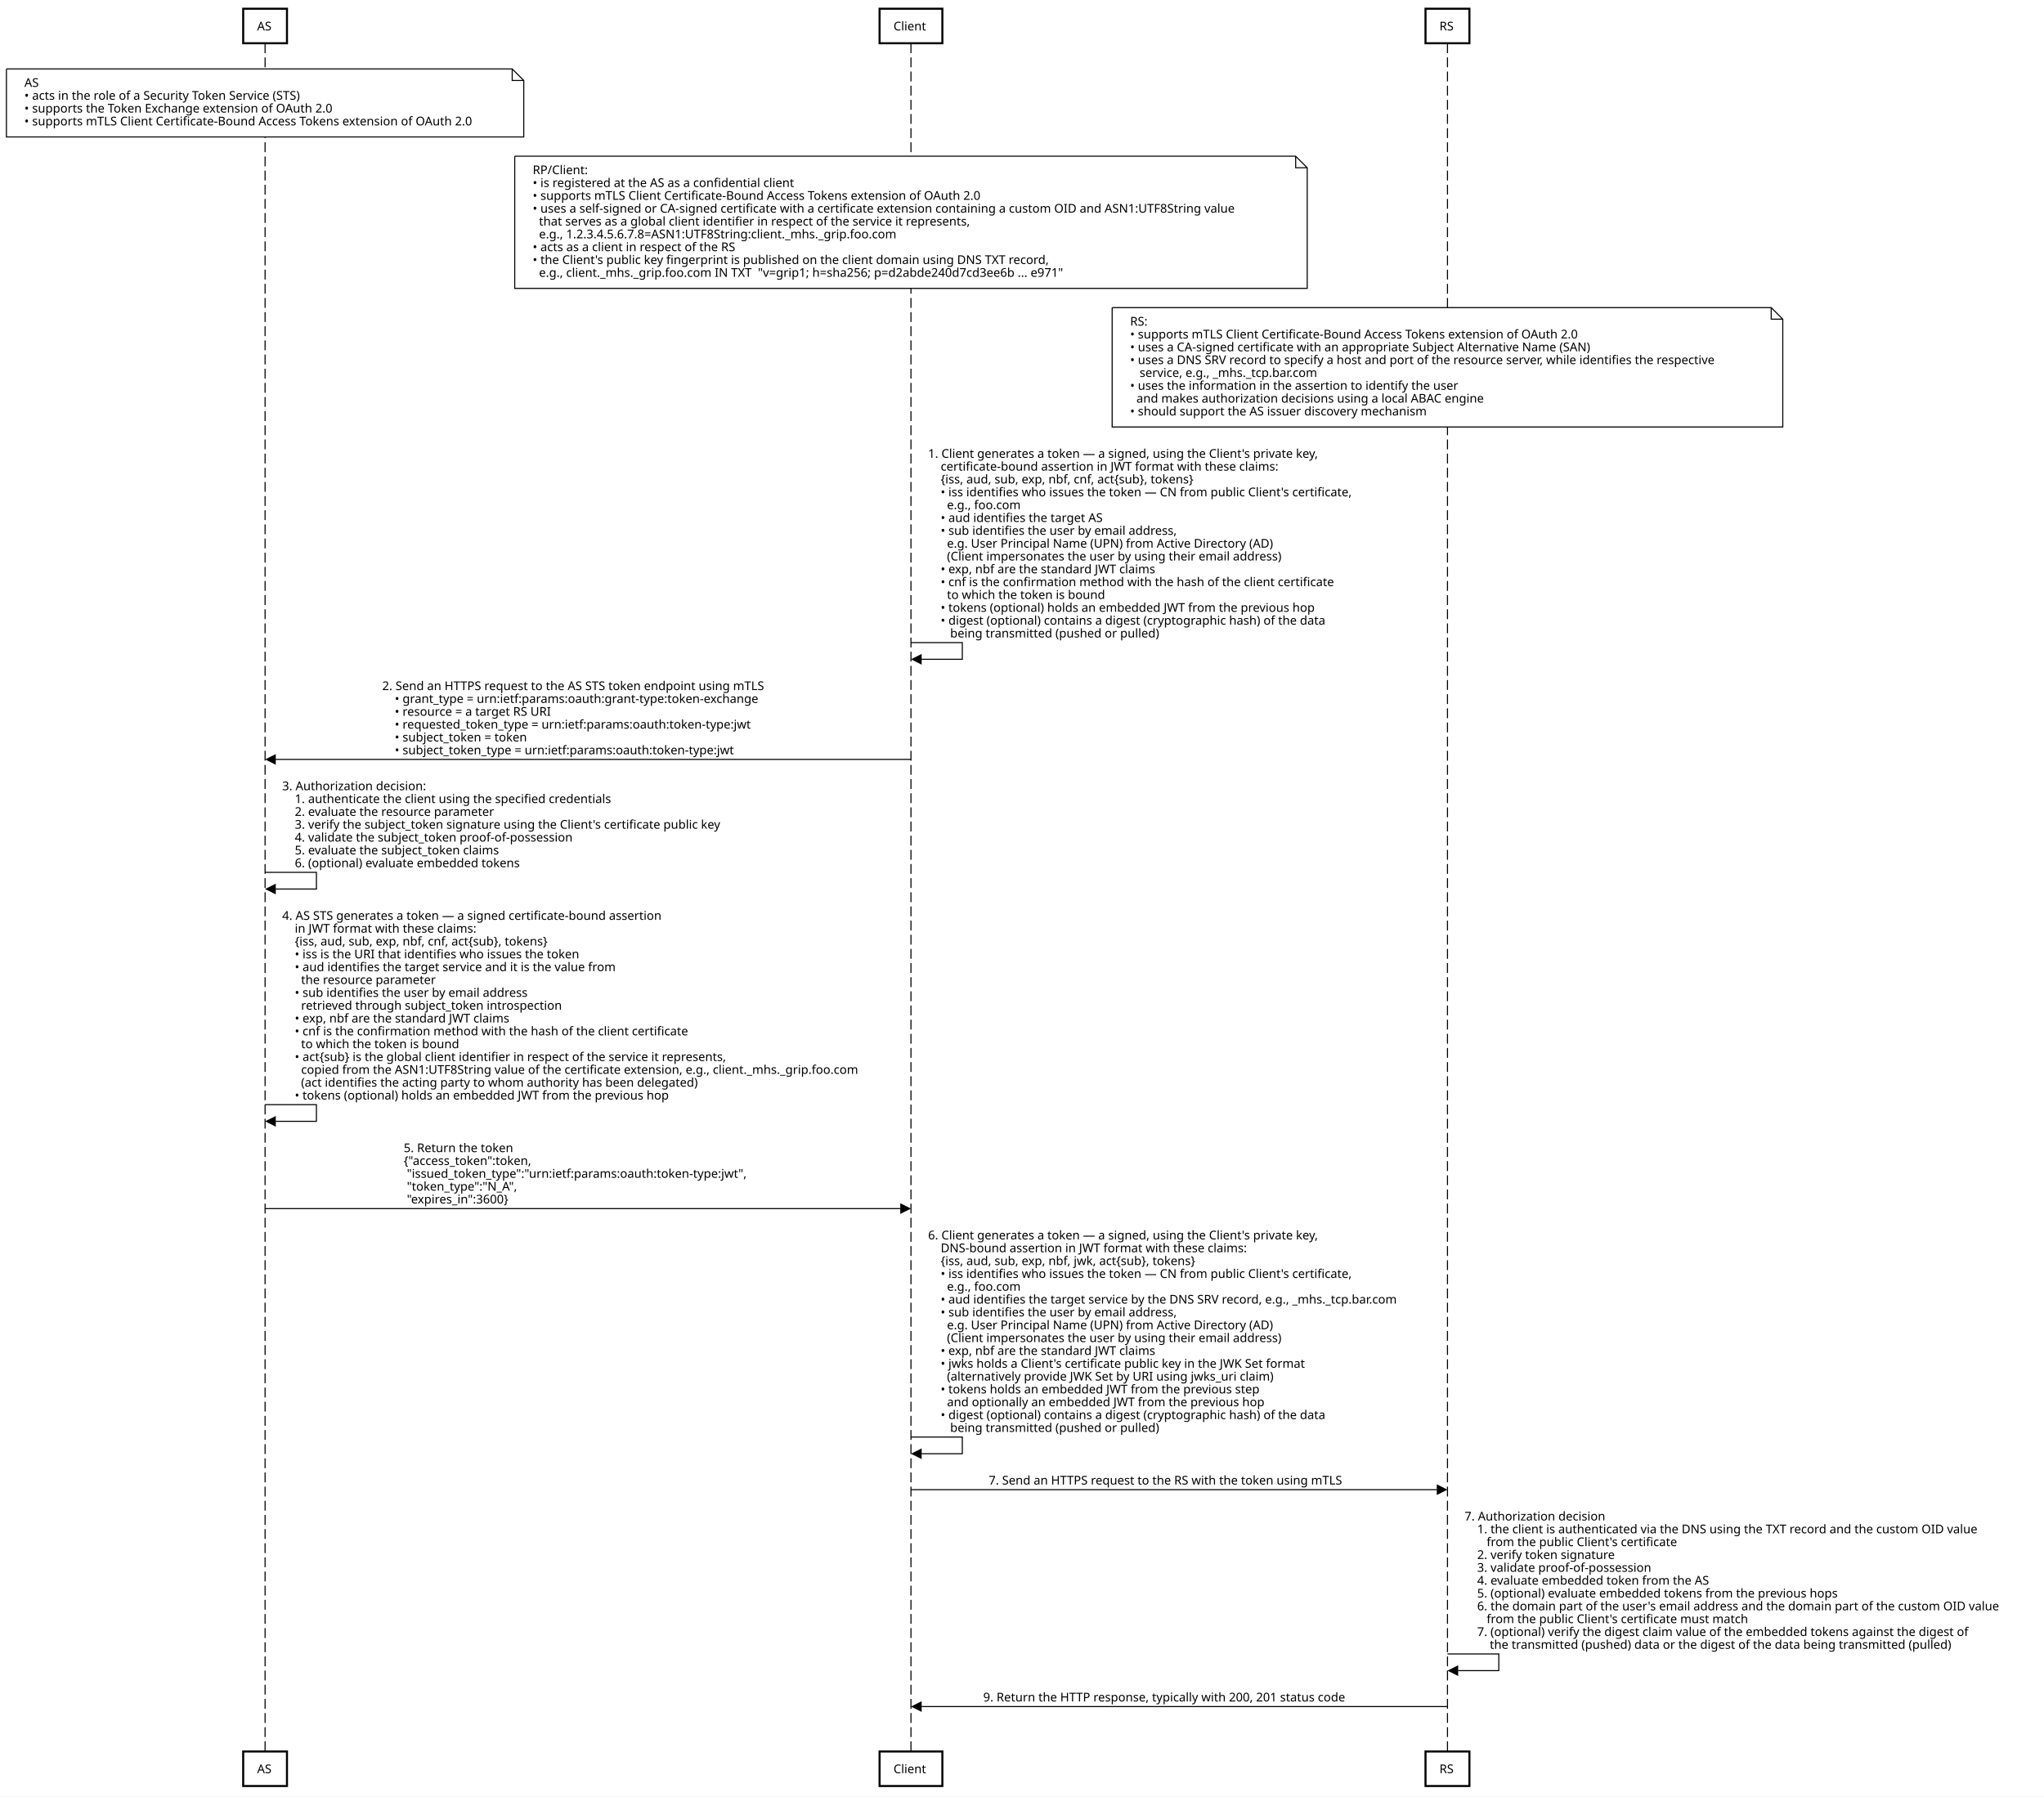
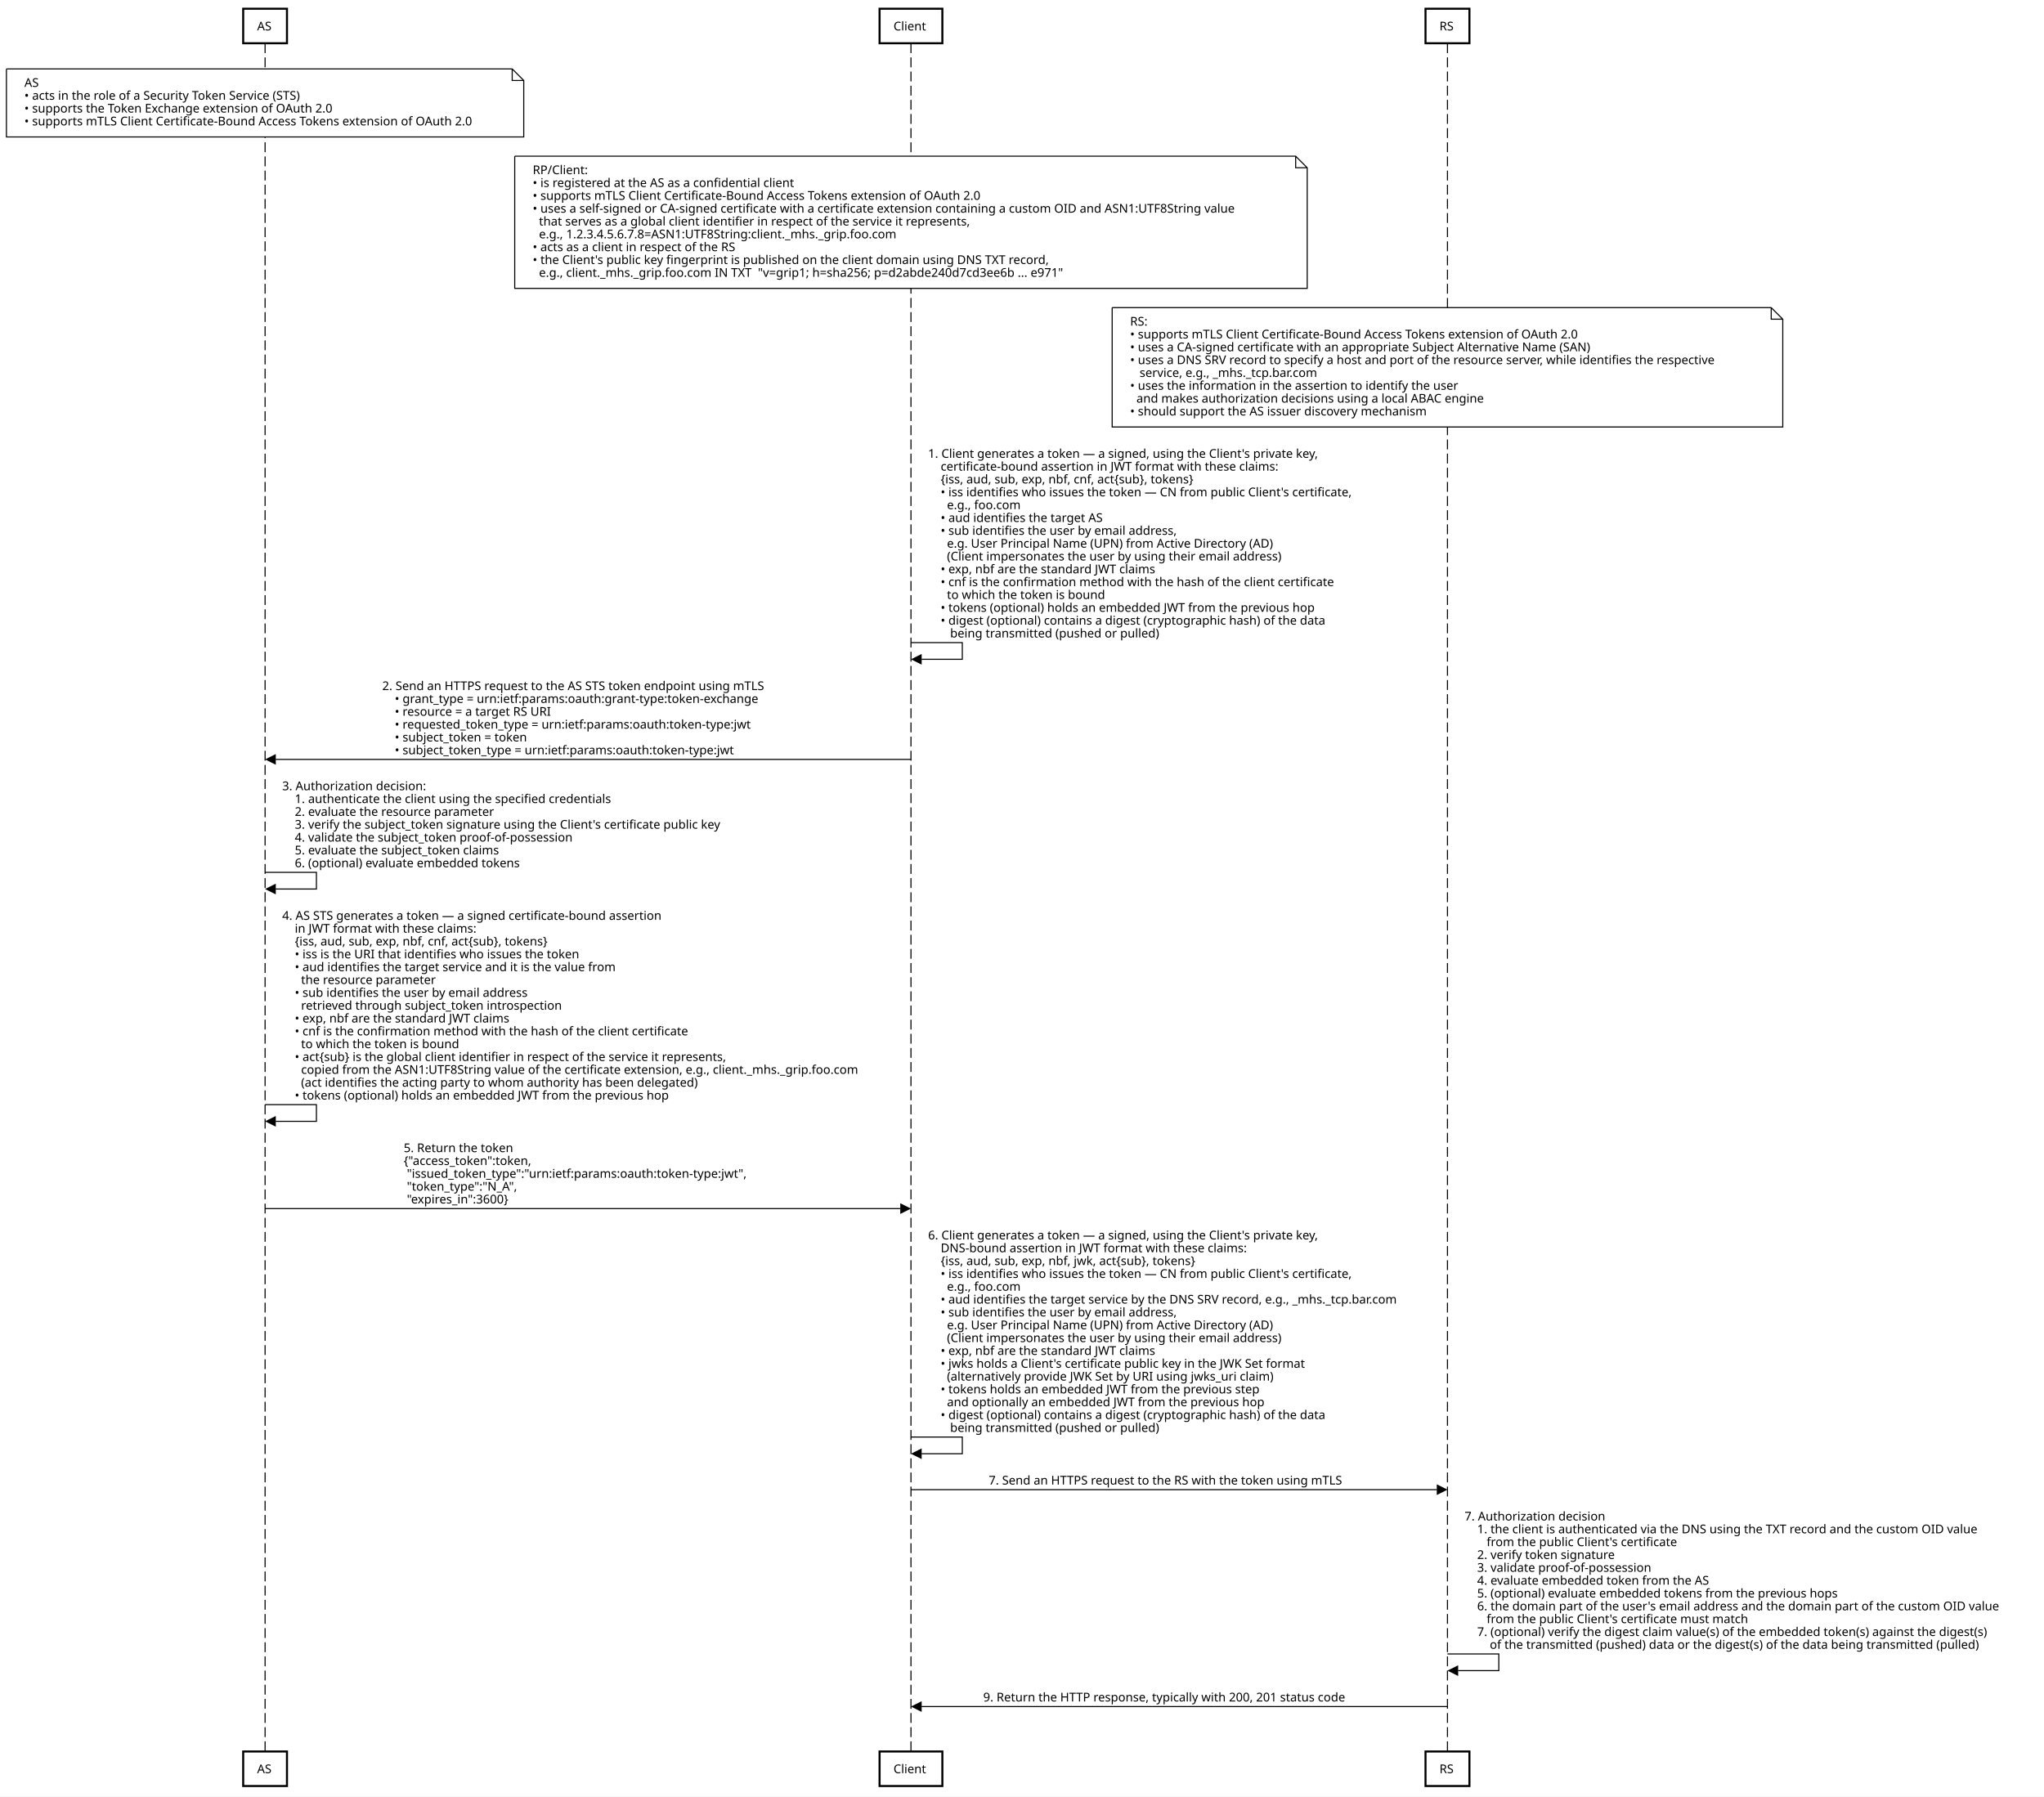
<svg xmlns="http://www.w3.org/2000/svg" version="1.1" width="1801" height="1583">
  <defs />
  <g>
    <g />
    <g />
    <g />
    <g />
    <g />
    <g />
    <g />
    <g />
    <g />
    <g />
    <g />
    <g />
    <g />
    <g />
    <g />
    <g />
    <g />
    <g />
    <g />
    <g />
    <g />
    <g />
    <g />
    <g />
    <g />
    <g />
    <g />
    <g />
    <g />
    <g />
    <g />
    <g />
    <g />
    <g />
    <g />
    <g />
    <g />
    <g />
    <g />
    <g />
    <g />
    <g />
    <g />
    <g />
    <g />
    <g />
    <g />
    <g />
    <g />
    <g />
    <g />
    <g />
    <g />
    <g />
    <g />
    <g />
    <g />
    <g />
    <g />
    <g />
    <g />
    <g />
    <g />
    <g />
    <g />
    <g />
    <g />
    <g />
    <g />
    <g />
    <g />
    <g />
    <g />
    <g />
    <g />
    <g />
    <g />
    <g />
    <g />
    <g />
    <g />
    <g />
    <g />
    <g />
    <g />
    <g />
    <g />
    <g />
    <g />
    <g />
    <g />
    <g />
    <g />
    <g />
    <g />
    <g />
    <g />
    <g />
    <g />
    <g />
    <g />
    <g>
      <rect fill="white" stroke="none" x="0" y="0" width="1801" height="1583" />
    </g>
    <g />
    <g>
      <path fill="none" stroke="black" paint-order="fill stroke markers" d=" M 233.57 38.111 L 233.57 1543.337" stroke-miterlimit="10" stroke-width="0.942" stroke-dasharray="8.699,3.77" />
      <path fill="none" stroke="black" paint-order="fill stroke markers" d=" M 802.67 38.111 L 802.67 1543.337" stroke-miterlimit="10" stroke-width="0.942" stroke-dasharray="8.699,3.77" />
      <path fill="none" stroke="black" paint-order="fill stroke markers" d=" M 1275.387 38.111 L 1275.387 1543.337" stroke-miterlimit="10" stroke-width="0.942" stroke-dasharray="8.699,3.77" />
    </g>
    <g>
      <path fill="none" stroke="none" />
      <g>
        <path fill="white" stroke="black" paint-order="fill stroke markers" d=" M 214.283 7.69 L 252.857 7.69 L 252.857 38.111 L 214.283 38.111 L 214.283 7.69 Z" stroke-miterlimit="10" stroke-width="1.809" stroke-dasharray="" />
      </g>
      <g>
        <text fill="black" stroke="none" font-family="sans-serif" font-size="8pt" font-style="normal" font-weight="normal" text-decoration="normal" x="226.554" y="26.802" text-anchor="start" dominant-baseline="alphabetic" xml:space="preserve">AS</text>
      </g>
      <path fill="none" stroke="none" />
      <g>
        <path fill="white" stroke="black" paint-order="fill stroke markers" d=" M 775 7.69 L 830.34 7.69 L 830.34 38.111 L 775 38.111 L 775 7.69 Z" stroke-miterlimit="10" stroke-width="1.809" stroke-dasharray="" />
      </g>
      <g>
        <text fill="black" stroke="none" font-family="sans-serif" font-size="8pt" font-style="normal" font-weight="normal" text-decoration="normal" x="787.27" y="26.802" text-anchor="start" dominant-baseline="alphabetic" xml:space="preserve">Client</text>
      </g>
      <path fill="none" stroke="none" />
      <g>
        <path fill="white" stroke="black" paint-order="fill stroke markers" d=" M 1256.041 7.69 L 1294.732 7.69 L 1294.732 38.111 L 1256.041 38.111 L 1256.041 7.69 Z" stroke-miterlimit="10" stroke-width="1.809" stroke-dasharray="" />
      </g>
      <g>
        <text fill="black" stroke="none" font-family="sans-serif" font-size="8pt" font-style="normal" font-weight="normal" text-decoration="normal" x="1268.312" y="26.802" text-anchor="start" dominant-baseline="alphabetic" xml:space="preserve">RS</text>
      </g>
      <path fill="none" stroke="none" />
      <g>
        <path fill="white" stroke="black" paint-order="fill stroke markers" d=" M 214.283 1543.337 L 252.857 1543.337 L 252.857 1573.759 L 214.283 1573.759 L 214.283 1543.337 Z" stroke-miterlimit="10" stroke-width="1.809" stroke-dasharray="" />
      </g>
      <g>
        <text fill="black" stroke="none" font-family="sans-serif" font-size="8pt" font-style="normal" font-weight="normal" text-decoration="normal" x="226.554" y="1562.45" text-anchor="start" dominant-baseline="alphabetic" xml:space="preserve">AS</text>
      </g>
      <path fill="none" stroke="none" />
      <g>
        <path fill="white" stroke="black" paint-order="fill stroke markers" d=" M 775 1543.337 L 830.34 1543.337 L 830.34 1573.759 L 775 1573.759 L 775 1543.337 Z" stroke-miterlimit="10" stroke-width="1.809" stroke-dasharray="" />
      </g>
      <g>
        <text fill="black" stroke="none" font-family="sans-serif" font-size="8pt" font-style="normal" font-weight="normal" text-decoration="normal" x="787.27" y="1562.45" text-anchor="start" dominant-baseline="alphabetic" xml:space="preserve">Client</text>
      </g>
      <path fill="none" stroke="none" />
      <g>
        <path fill="white" stroke="black" paint-order="fill stroke markers" d=" M 1256.041 1543.337 L 1294.732 1543.337 L 1294.732 1573.759 L 1256.041 1573.759 L 1256.041 1543.337 Z" stroke-miterlimit="10" stroke-width="1.809" stroke-dasharray="" />
      </g>
      <g>
        <text fill="black" stroke="none" font-family="sans-serif" font-size="8pt" font-style="normal" font-weight="normal" text-decoration="normal" x="1268.312" y="1562.45" text-anchor="start" dominant-baseline="alphabetic" xml:space="preserve">RS</text>
      </g>
    </g>
    <g>
      <path fill="white" stroke="black" paint-order="fill stroke markers" d=" M 5.654 60.729 L 451.308 60.729 L 461.486 70.907 L 461.486 120.667 L 5.654 120.667 L 5.654 60.729 M 451.308 60.729 L 451.308 70.907 L 461.486 70.907" stroke-miterlimit="10" stroke-width="0.942" stroke-dasharray="" />
      <g>
        <text fill="black" stroke="none" font-family="sans-serif" font-size="8pt" font-style="normal" font-weight="normal" text-decoration="normal" x="21.487" y="76.562" text-anchor="start" dominant-baseline="alphabetic" xml:space="preserve">AS</text>
        <text fill="black" stroke="none" font-family="sans-serif" font-size="8pt" font-style="normal" font-weight="normal" text-decoration="normal" x="21.487" y="87.871" text-anchor="start" dominant-baseline="alphabetic" xml:space="preserve">• acts in the role of a Security Token Service (STS)</text>
        <text fill="black" stroke="none" font-family="sans-serif" font-size="8pt" font-style="normal" font-weight="normal" text-decoration="normal" x="21.487" y="99.18" text-anchor="start" dominant-baseline="alphabetic" xml:space="preserve">• supports the Token Exchange extension of OAuth 2.0</text>
        <text fill="black" stroke="none" font-family="sans-serif" font-size="8pt" font-style="normal" font-weight="normal" text-decoration="normal" x="21.487" y="110.489" text-anchor="start" dominant-baseline="alphabetic" xml:space="preserve">• supports mTLS Client Certificate-Bound Access Tokens extension of OAuth 2.0</text>
      </g>
      <path fill="white" stroke="black" paint-order="fill stroke markers" d=" M 453.538 137.63 L 1141.625 137.63 L 1151.803 147.808 L 1151.803 254.113 L 453.538 254.113 L 453.538 137.63 M 1141.625 137.63 L 1141.625 147.808 L 1151.803 147.808" stroke-miterlimit="10" stroke-width="0.942" stroke-dasharray="" />
      <g>
        <text fill="black" stroke="none" font-family="sans-serif" font-size="8pt" font-style="normal" font-weight="normal" text-decoration="normal" x="469.37" y="153.463" text-anchor="start" dominant-baseline="alphabetic" xml:space="preserve">RP/Client:</text>
        <text fill="black" stroke="none" font-family="sans-serif" font-size="8pt" font-style="normal" font-weight="normal" text-decoration="normal" x="469.37" y="164.772" text-anchor="start" dominant-baseline="alphabetic" xml:space="preserve">• is registered at the AS as a confidential client</text>
        <text fill="black" stroke="none" font-family="sans-serif" font-size="8pt" font-style="normal" font-weight="normal" text-decoration="normal" x="469.37" y="176.081" text-anchor="start" dominant-baseline="alphabetic" xml:space="preserve">• supports mTLS Client Certificate-Bound Access Tokens extension of OAuth 2.0</text>
        <text fill="black" stroke="none" font-family="sans-serif" font-size="8pt" font-style="normal" font-weight="normal" text-decoration="normal" x="469.37" y="187.39" text-anchor="start" dominant-baseline="alphabetic" xml:space="preserve">• uses a self-signed or CA-signed certificate with a certificate extension containing a custom OID and ASN1:UTF8String value</text>
        <text fill="black" stroke="none" font-family="sans-serif" font-size="8pt" font-style="normal" font-weight="normal" text-decoration="normal" x="469.37" y="198.699" text-anchor="start" dominant-baseline="alphabetic" xml:space="preserve">  that serves as a global client identifier in respect of the service it represents,</text>
        <text fill="black" stroke="none" font-family="sans-serif" font-size="8pt" font-style="normal" font-weight="normal" text-decoration="normal" x="469.37" y="210.008" text-anchor="start" dominant-baseline="alphabetic" xml:space="preserve">  e.g., 1.2.3.4.5.6.7.8=ASN1:UTF8String:client._mhs._grip.foo.com</text>
        <text fill="black" stroke="none" font-family="sans-serif" font-size="8pt" font-style="normal" font-weight="normal" text-decoration="normal" x="469.37" y="221.317" text-anchor="start" dominant-baseline="alphabetic" xml:space="preserve">• acts as a client in respect of the RS</text>
        <text fill="black" stroke="none" font-family="sans-serif" font-size="8pt" font-style="normal" font-weight="normal" text-decoration="normal" x="469.37" y="232.626" text-anchor="start" dominant-baseline="alphabetic" xml:space="preserve">• the Client's public key fingerprint is published on the client domain using DNS TXT record,</text>
        <text fill="black" stroke="none" font-family="sans-serif" font-size="8pt" font-style="normal" font-weight="normal" text-decoration="normal" x="469.37" y="243.935" text-anchor="start" dominant-baseline="alphabetic" xml:space="preserve">  e.g., client._mhs._grip.foo.com IN TXT  "v=grip1; h=sha256; p=d2abde240d7cd3ee6b ... e971"</text>
      </g>
      <path fill="white" stroke="black" paint-order="fill stroke markers" d=" M 979.946 271.076 L 1560.649 271.076 L 1570.828 281.255 L 1570.828 376.25 L 979.946 376.25 L 979.946 271.076 M 1560.649 271.076 L 1560.649 281.255 L 1570.828 281.255" stroke-miterlimit="10" stroke-width="0.942" stroke-dasharray="" />
      <g>
        <text fill="black" stroke="none" font-family="sans-serif" font-size="8pt" font-style="normal" font-weight="normal" text-decoration="normal" x="995.778" y="286.909" text-anchor="start" dominant-baseline="alphabetic" xml:space="preserve">RS:</text>
        <text fill="black" stroke="none" font-family="sans-serif" font-size="8pt" font-style="normal" font-weight="normal" text-decoration="normal" x="995.778" y="298.218" text-anchor="start" dominant-baseline="alphabetic" xml:space="preserve">• supports mTLS Client Certificate-Bound Access Tokens extension of OAuth 2.0</text>
        <text fill="black" stroke="none" font-family="sans-serif" font-size="8pt" font-style="normal" font-weight="normal" text-decoration="normal" x="995.778" y="309.527" text-anchor="start" dominant-baseline="alphabetic" xml:space="preserve">• uses a CA-signed certificate with an appropriate Subject Alternative Name (SAN)</text>
        <text fill="black" stroke="none" font-family="sans-serif" font-size="8pt" font-style="normal" font-weight="normal" text-decoration="normal" x="995.778" y="320.836" text-anchor="start" dominant-baseline="alphabetic" xml:space="preserve">• uses a DNS SRV record to specify a host and port of the resource server, while identifies the respective</text>
        <text fill="black" stroke="none" font-family="sans-serif" font-size="8pt" font-style="normal" font-weight="normal" text-decoration="normal" x="995.778" y="332.145" text-anchor="start" dominant-baseline="alphabetic" xml:space="preserve">   service, e.g., _mhs._tcp.bar.com</text>
        <text fill="black" stroke="none" font-family="sans-serif" font-size="8pt" font-style="normal" font-weight="normal" text-decoration="normal" x="995.778" y="343.454" text-anchor="start" dominant-baseline="alphabetic" xml:space="preserve">• uses the information in the assertion to identify the user</text>
        <text fill="black" stroke="none" font-family="sans-serif" font-size="8pt" font-style="normal" font-weight="normal" text-decoration="normal" x="995.778" y="354.763" text-anchor="start" dominant-baseline="alphabetic" xml:space="preserve">  and makes authorization decisions using a local ABAC engine</text>
        <text fill="black" stroke="none" font-family="sans-serif" font-size="8pt" font-style="normal" font-weight="normal" text-decoration="normal" x="995.778" y="366.072" text-anchor="start" dominant-baseline="alphabetic" xml:space="preserve">• should support the AS issuer discovery mechanism</text>
      </g>
      <g>
        <g>
          <rect fill="white" stroke="none" x="816.052" y="393.213" width="375.926" height="14.702" />
        </g>
        <g>
          <rect fill="white" stroke="none" x="816.052" y="404.522" width="335.793" height="14.702" />
        </g>
        <g>
          <rect fill="white" stroke="none" x="816.052" y="415.831" width="268.393" height="14.702" />
        </g>
        <g>
          <rect fill="white" stroke="none" x="816.052" y="427.14" width="408.009" height="14.702" />
        </g>
        <g>
          <rect fill="white" stroke="none" x="816.052" y="438.449" width="93.226" height="14.702" />
        </g>
        <g>
          <rect fill="white" stroke="none" x="816.052" y="449.758" width="172.893" height="14.702" />
        </g>
        <g>
          <rect fill="white" stroke="none" x="816.052" y="461.067" width="243.109" height="14.702" />
        </g>
        <g>
          <rect fill="white" stroke="none" x="816.052" y="472.376" width="332.759" height="14.702" />
        </g>
        <g>
          <rect fill="white" stroke="none" x="816.052" y="483.685" width="340.843" height="14.702" />
        </g>
        <g>
          <rect fill="white" stroke="none" x="816.052" y="494.994" width="223.126" height="14.702" />
        </g>
        <g>
          <rect fill="white" stroke="none" x="816.052" y="506.303" width="390.709" height="14.702" />
        </g>
        <g>
          <rect fill="white" stroke="none" x="816.052" y="517.612" width="171.543" height="14.702" />
        </g>
        <g>
          <rect fill="white" stroke="none" x="816.052" y="528.921" width="370.476" height="14.702" />
        </g>
        <g>
          <rect fill="white" stroke="none" x="816.052" y="540.23" width="384.893" height="14.702" />
        </g>
        <g>
          <rect fill="white" stroke="none" x="816.052" y="551.539" width="223.643" height="14.702" />
        </g>
        <text fill="black" stroke="none" font-family="sans-serif" font-size="8pt" font-style="normal" font-weight="normal" text-decoration="normal" x="817.749" y="403.392" text-anchor="start" dominant-baseline="alphabetic" xml:space="preserve">1. Client generates a token — a signed, using the Client's private key,</text>
        <text fill="black" stroke="none" font-family="sans-serif" font-size="8pt" font-style="normal" font-weight="normal" text-decoration="normal" x="817.749" y="414.701" text-anchor="start" dominant-baseline="alphabetic" xml:space="preserve">    certificate-bound assertion in JWT format with these claims:</text>
        <text fill="black" stroke="none" font-family="sans-serif" font-size="8pt" font-style="normal" font-weight="normal" text-decoration="normal" x="817.749" y="426.01" text-anchor="start" dominant-baseline="alphabetic" xml:space="preserve">    {iss, aud, sub, exp, nbf, cnf, act{sub}, tokens}</text>
        <text fill="black" stroke="none" font-family="sans-serif" font-size="8pt" font-style="normal" font-weight="normal" text-decoration="normal" x="817.749" y="437.319" text-anchor="start" dominant-baseline="alphabetic" xml:space="preserve">    • iss identifies who issues the token — CN from public Client's certificate,</text>
        <text fill="black" stroke="none" font-family="sans-serif" font-size="8pt" font-style="normal" font-weight="normal" text-decoration="normal" x="817.749" y="448.628" text-anchor="start" dominant-baseline="alphabetic" xml:space="preserve">      e.g., foo.com</text>
        <text fill="black" stroke="none" font-family="sans-serif" font-size="8pt" font-style="normal" font-weight="normal" text-decoration="normal" x="817.749" y="459.936" text-anchor="start" dominant-baseline="alphabetic" xml:space="preserve">    • aud identifies the target AS</text>
        <text fill="black" stroke="none" font-family="sans-serif" font-size="8pt" font-style="normal" font-weight="normal" text-decoration="normal" x="817.749" y="471.245" text-anchor="start" dominant-baseline="alphabetic" xml:space="preserve">    • sub identifies the user by email address,</text>
        <text fill="black" stroke="none" font-family="sans-serif" font-size="8pt" font-style="normal" font-weight="normal" text-decoration="normal" x="817.749" y="482.554" text-anchor="start" dominant-baseline="alphabetic" xml:space="preserve">      e.g. User Principal Name (UPN) from Active Directory (AD)</text>
        <text fill="black" stroke="none" font-family="sans-serif" font-size="8pt" font-style="normal" font-weight="normal" text-decoration="normal" x="817.749" y="493.863" text-anchor="start" dominant-baseline="alphabetic" xml:space="preserve">      (Client impersonates the user by using their email address)</text>
        <text fill="black" stroke="none" font-family="sans-serif" font-size="8pt" font-style="normal" font-weight="normal" text-decoration="normal" x="817.749" y="505.172" text-anchor="start" dominant-baseline="alphabetic" xml:space="preserve">    • exp, nbf are the standard JWT claims</text>
        <text fill="black" stroke="none" font-family="sans-serif" font-size="8pt" font-style="normal" font-weight="normal" text-decoration="normal" x="817.749" y="516.481" text-anchor="start" dominant-baseline="alphabetic" xml:space="preserve">    • cnf is the confirmation method with the hash of the client certificate</text>
        <text fill="black" stroke="none" font-family="sans-serif" font-size="8pt" font-style="normal" font-weight="normal" text-decoration="normal" x="817.749" y="527.79" text-anchor="start" dominant-baseline="alphabetic" xml:space="preserve">      to which the token is bound</text>
        <text fill="black" stroke="none" font-family="sans-serif" font-size="8pt" font-style="normal" font-weight="normal" text-decoration="normal" x="817.749" y="539.099" text-anchor="start" dominant-baseline="alphabetic" xml:space="preserve">    • tokens (optional) holds an embedded JWT from the previous hop</text>
        <text fill="black" stroke="none" font-family="sans-serif" font-size="8pt" font-style="normal" font-weight="normal" text-decoration="normal" x="817.749" y="550.408" text-anchor="start" dominant-baseline="alphabetic" xml:space="preserve">    • digest (optional) contains a digest (cryptographic hash) of the data</text>
        <text fill="black" stroke="none" font-family="sans-serif" font-size="8pt" font-style="normal" font-weight="normal" text-decoration="normal" x="817.749" y="561.717" text-anchor="start" dominant-baseline="alphabetic" xml:space="preserve">       being transmitted (pushed or pulled)</text>
      </g>
      <g>
        <path fill="none" stroke="black" paint-order="fill stroke markers" d=" M 802.67 566.241 L 847.906 566.241 L 847.906 580.943 L 811.981 580.943" stroke-miterlimit="10" stroke-width="0.942" stroke-dasharray="" />
        <g transform="translate(802.6702,580.9427) translate(-802.6702,-580.9427)">
          <path fill="black" stroke="none" paint-order="stroke fill markers" d=" M 812.094 576.231 L 802.67 580.943 L 812.094 585.655 Z" />
        </g>
      </g>
      <g>
        <g>
          <rect fill="white" stroke="none" x="335.082" y="597.906" width="366.076" height="14.702" />
        </g>
        <g>
          <rect fill="white" stroke="none" x="335.082" y="609.215" width="364.709" height="14.702" />
        </g>
        <g>
          <rect fill="white" stroke="none" x="335.082" y="620.524" width="169.776" height="14.702" />
        </g>
        <g>
          <rect fill="white" stroke="none" x="335.082" y="631.833" width="356.776" height="14.702" />
        </g>
        <g>
          <rect fill="white" stroke="none" x="335.082" y="643.142" width="145.693" height="14.702" />
        </g>
        <g>
          <rect fill="white" stroke="none" x="335.082" y="654.451" width="341.593" height="14.702" />
        </g>
        <text fill="black" stroke="none" font-family="sans-serif" font-size="8pt" font-style="normal" font-weight="normal" text-decoration="normal" x="336.779" y="608.084" text-anchor="start" dominant-baseline="alphabetic" xml:space="preserve">2. Send an HTTPS request to the AS STS token endpoint using mTLS</text>
        <text fill="black" stroke="none" font-family="sans-serif" font-size="8pt" font-style="normal" font-weight="normal" text-decoration="normal" x="336.779" y="619.393" text-anchor="start" dominant-baseline="alphabetic" xml:space="preserve">    • grant_type = urn:ietf:params:oauth:grant-type:token-exchange</text>
        <text fill="black" stroke="none" font-family="sans-serif" font-size="8pt" font-style="normal" font-weight="normal" text-decoration="normal" x="336.779" y="630.702" text-anchor="start" dominant-baseline="alphabetic" xml:space="preserve">    • resource = a target RS URI</text>
        <text fill="black" stroke="none" font-family="sans-serif" font-size="8pt" font-style="normal" font-weight="normal" text-decoration="normal" x="336.779" y="642.011" text-anchor="start" dominant-baseline="alphabetic" xml:space="preserve">    • requested_token_type = urn:ietf:params:oauth:token-type:jwt</text>
        <text fill="black" stroke="none" font-family="sans-serif" font-size="8pt" font-style="normal" font-weight="normal" text-decoration="normal" x="336.779" y="653.32" text-anchor="start" dominant-baseline="alphabetic" xml:space="preserve">    • subject_token = token</text>
        <text fill="black" stroke="none" font-family="sans-serif" font-size="8pt" font-style="normal" font-weight="normal" text-decoration="normal" x="336.779" y="664.629" text-anchor="start" dominant-baseline="alphabetic" xml:space="preserve">    • subject_token_type = urn:ietf:params:oauth:token-type:jwt</text>
      </g>
      <g>
        <path fill="none" stroke="black" paint-order="fill stroke markers" d=" M 802.67 669.153 L 242.881 669.153" stroke-miterlimit="10" stroke-width="0.942" stroke-dasharray="" />
        <g transform="translate(233.5704,669.1528) translate(-233.5704,-669.1528)">
          <path fill="black" stroke="none" paint-order="stroke fill markers" d=" M 242.995 664.441 L 233.57 669.153 L 242.995 673.865 Z" />
        </g>
      </g>
      <g>
        <g>
          <rect fill="white" stroke="none" x="246.953" y="686.116" width="139.026" height="14.702" />
        </g>
        <g>
          <rect fill="white" stroke="none" x="246.953" y="697.425" width="317.709" height="14.702" />
        </g>
        <g>
          <rect fill="white" stroke="none" x="246.953" y="708.734" width="206.559" height="14.702" />
        </g>
        <g>
          <rect fill="white" stroke="none" x="246.953" y="720.043" width="421.976" height="14.702" />
        </g>
        <g>
          <rect fill="white" stroke="none" x="246.953" y="731.352" width="277.293" height="14.702" />
        </g>
        <g>
          <rect fill="white" stroke="none" x="246.953" y="742.661" width="212.209" height="14.702" />
        </g>
        <g>
          <rect fill="white" stroke="none" x="246.953" y="753.97" width="230.659" height="14.702" />
        </g>
        <text fill="black" stroke="none" font-family="sans-serif" font-size="8pt" font-style="normal" font-weight="normal" text-decoration="normal" x="248.649" y="696.294" text-anchor="start" dominant-baseline="alphabetic" xml:space="preserve">3. Authorization decision:</text>
        <text fill="black" stroke="none" font-family="sans-serif" font-size="8pt" font-style="normal" font-weight="normal" text-decoration="normal" x="248.649" y="707.603" text-anchor="start" dominant-baseline="alphabetic" xml:space="preserve">    1. authenticate the client using the specified credentials</text>
        <text fill="black" stroke="none" font-family="sans-serif" font-size="8pt" font-style="normal" font-weight="normal" text-decoration="normal" x="248.649" y="718.912" text-anchor="start" dominant-baseline="alphabetic" xml:space="preserve">    2. evaluate the resource parameter</text>
        <text fill="black" stroke="none" font-family="sans-serif" font-size="8pt" font-style="normal" font-weight="normal" text-decoration="normal" x="248.649" y="730.221" text-anchor="start" dominant-baseline="alphabetic" xml:space="preserve">    3. verify the subject_token signature using the Client's certificate public key</text>
        <text fill="black" stroke="none" font-family="sans-serif" font-size="8pt" font-style="normal" font-weight="normal" text-decoration="normal" x="248.649" y="741.53" text-anchor="start" dominant-baseline="alphabetic" xml:space="preserve">    4. validate the subject_token proof-of-possession</text>
        <text fill="black" stroke="none" font-family="sans-serif" font-size="8pt" font-style="normal" font-weight="normal" text-decoration="normal" x="248.649" y="752.839" text-anchor="start" dominant-baseline="alphabetic" xml:space="preserve">    5. evaluate the subject_token claims</text>
        <text fill="black" stroke="none" font-family="sans-serif" font-size="8pt" font-style="normal" font-weight="normal" text-decoration="normal" x="248.649" y="764.148" text-anchor="start" dominant-baseline="alphabetic" xml:space="preserve">    6. (optional) evaluate embedded tokens</text>
      </g>
      <g>
        <path fill="none" stroke="black" paint-order="fill stroke markers" d=" M 233.57 768.672 L 278.806 768.672 L 278.806 783.374 L 242.881 783.374" stroke-miterlimit="10" stroke-width="0.942" stroke-dasharray="" />
        <g transform="translate(233.5704,783.3735) translate(-233.5704,-783.3735)">
          <path fill="black" stroke="none" paint-order="stroke fill markers" d=" M 242.995 778.661 L 233.57 783.374 L 242.995 788.086 Z" />
        </g>
      </g>
      <g>
        <g>
          <rect fill="white" stroke="none" x="246.953" y="800.337" width="363.826" height="14.702" />
        </g>
        <g>
          <rect fill="white" stroke="none" x="246.953" y="811.646" width="189.093" height="14.702" />
        </g>
        <g>
          <rect fill="white" stroke="none" x="246.953" y="822.955" width="268.393" height="14.702" />
        </g>
        <g>
          <rect fill="white" stroke="none" x="246.953" y="834.264" width="287.993" height="14.702" />
        </g>
        <g>
          <rect fill="white" stroke="none" x="246.953" y="845.573" width="324.209" height="14.702" />
        </g>
        <g>
          <rect fill="white" stroke="none" x="246.953" y="856.882" width="150.109" height="14.702" />
        </g>
        <g>
          <rect fill="white" stroke="none" x="246.953" y="868.191" width="239.726" height="14.702" />
        </g>
        <g>
          <rect fill="white" stroke="none" x="246.953" y="879.5" width="267.226" height="14.702" />
        </g>
        <g>
          <rect fill="white" stroke="none" x="246.953" y="890.809" width="223.126" height="14.702" />
        </g>
        <g>
          <rect fill="white" stroke="none" x="246.953" y="902.118" width="390.709" height="14.702" />
        </g>
        <g>
          <rect fill="white" stroke="none" x="246.953" y="913.427" width="171.543" height="14.702" />
        </g>
        <g>
          <rect fill="white" stroke="none" x="246.953" y="924.736" width="433.943" height="14.702" />
        </g>
        <g>
          <rect fill="white" stroke="none" x="246.953" y="936.045" width="551.759" height="14.702" />
        </g>
        <g>
          <rect fill="white" stroke="none" x="246.953" y="947.354" width="400.276" height="14.702" />
        </g>
        <g>
          <rect fill="white" stroke="none" x="246.953" y="958.663" width="370.476" height="14.702" />
        </g>
        <text fill="black" stroke="none" font-family="sans-serif" font-size="8pt" font-style="normal" font-weight="normal" text-decoration="normal" x="248.649" y="810.515" text-anchor="start" dominant-baseline="alphabetic" xml:space="preserve">4. AS STS generates a token — a signed certificate-bound assertion</text>
        <text fill="black" stroke="none" font-family="sans-serif" font-size="8pt" font-style="normal" font-weight="normal" text-decoration="normal" x="248.649" y="821.824" text-anchor="start" dominant-baseline="alphabetic" xml:space="preserve">    in JWT format with these claims:</text>
        <text fill="black" stroke="none" font-family="sans-serif" font-size="8pt" font-style="normal" font-weight="normal" text-decoration="normal" x="248.649" y="833.133" text-anchor="start" dominant-baseline="alphabetic" xml:space="preserve">    {iss, aud, sub, exp, nbf, cnf, act{sub}, tokens}</text>
        <text fill="black" stroke="none" font-family="sans-serif" font-size="8pt" font-style="normal" font-weight="normal" text-decoration="normal" x="248.649" y="844.442" text-anchor="start" dominant-baseline="alphabetic" xml:space="preserve">    • iss is the URI that identifies who issues the token</text>
        <text fill="black" stroke="none" font-family="sans-serif" font-size="8pt" font-style="normal" font-weight="normal" text-decoration="normal" x="248.649" y="855.751" text-anchor="start" dominant-baseline="alphabetic" xml:space="preserve">    • aud identifies the target service and it is the value from</text>
        <text fill="black" stroke="none" font-family="sans-serif" font-size="8pt" font-style="normal" font-weight="normal" text-decoration="normal" x="248.649" y="867.06" text-anchor="start" dominant-baseline="alphabetic" xml:space="preserve">      the resource parameter</text>
        <text fill="black" stroke="none" font-family="sans-serif" font-size="8pt" font-style="normal" font-weight="normal" text-decoration="normal" x="248.649" y="878.369" text-anchor="start" dominant-baseline="alphabetic" xml:space="preserve">    • sub identifies the user by email address</text>
        <text fill="black" stroke="none" font-family="sans-serif" font-size="8pt" font-style="normal" font-weight="normal" text-decoration="normal" x="248.649" y="889.678" text-anchor="start" dominant-baseline="alphabetic" xml:space="preserve">      retrieved through subject_token introspection</text>
        <text fill="black" stroke="none" font-family="sans-serif" font-size="8pt" font-style="normal" font-weight="normal" text-decoration="normal" x="248.649" y="900.987" text-anchor="start" dominant-baseline="alphabetic" xml:space="preserve">    • exp, nbf are the standard JWT claims</text>
        <text fill="black" stroke="none" font-family="sans-serif" font-size="8pt" font-style="normal" font-weight="normal" text-decoration="normal" x="248.649" y="912.296" text-anchor="start" dominant-baseline="alphabetic" xml:space="preserve">    • cnf is the confirmation method with the hash of the client certificate</text>
        <text fill="black" stroke="none" font-family="sans-serif" font-size="8pt" font-style="normal" font-weight="normal" text-decoration="normal" x="248.649" y="923.605" text-anchor="start" dominant-baseline="alphabetic" xml:space="preserve">      to which the token is bound</text>
        <text fill="black" stroke="none" font-family="sans-serif" font-size="8pt" font-style="normal" font-weight="normal" text-decoration="normal" x="248.649" y="934.914" text-anchor="start" dominant-baseline="alphabetic" xml:space="preserve">    • act{sub} is the global client identifier in respect of the service it represents,</text>
        <text fill="black" stroke="none" font-family="sans-serif" font-size="8pt" font-style="normal" font-weight="normal" text-decoration="normal" x="248.649" y="946.223" text-anchor="start" dominant-baseline="alphabetic" xml:space="preserve">      copied from the ASN1:UTF8String value of the certificate extension, e.g., client._mhs._grip.foo.com</text>
        <text fill="black" stroke="none" font-family="sans-serif" font-size="8pt" font-style="normal" font-weight="normal" text-decoration="normal" x="248.649" y="957.532" text-anchor="start" dominant-baseline="alphabetic" xml:space="preserve">      (act identifies the acting party to whom authority has been delegated)</text>
        <text fill="black" stroke="none" font-family="sans-serif" font-size="8pt" font-style="normal" font-weight="normal" text-decoration="normal" x="248.649" y="968.841" text-anchor="start" dominant-baseline="alphabetic" xml:space="preserve">    • tokens (optional) holds an embedded JWT from the previous hop</text>
      </g>
      <g>
        <path fill="none" stroke="black" paint-order="fill stroke markers" d=" M 233.57 973.365 L 278.806 973.365 L 278.806 988.066 L 242.881 988.066" stroke-miterlimit="10" stroke-width="0.942" stroke-dasharray="" />
        <g transform="translate(233.5704,988.0662) translate(-233.5704,-988.0662)">
          <path fill="black" stroke="none" paint-order="stroke fill markers" d=" M 242.995 983.354 L 233.57 988.066 L 242.995 992.778 Z" />
        </g>
      </g>
      <g>
        <g>
          <rect fill="white" stroke="none" x="354.024" y="1005.03" width="106.243" height="14.702" />
        </g>
        <g>
          <rect fill="white" stroke="none" x="354.024" y="1016.339" width="127.643" height="14.702" />
        </g>
        <g>
          <rect fill="white" stroke="none" x="354.024" y="1027.648" width="328.193" height="14.702" />
        </g>
        <g>
          <rect fill="white" stroke="none" x="354.024" y="1038.957" width="112.759" height="14.702" />
        </g>
        <g>
          <rect fill="white" stroke="none" x="354.024" y="1050.266" width="107.609" height="14.702" />
        </g>
        <text fill="black" stroke="none" font-family="sans-serif" font-size="8pt" font-style="normal" font-weight="normal" text-decoration="normal" x="355.72" y="1015.208" text-anchor="start" dominant-baseline="alphabetic" xml:space="preserve">5. Return the token</text>
        <text fill="black" stroke="none" font-family="sans-serif" font-size="8pt" font-style="normal" font-weight="normal" text-decoration="normal" x="355.72" y="1026.517" text-anchor="start" dominant-baseline="alphabetic" xml:space="preserve">{"access_token":token,</text>
        <text fill="black" stroke="none" font-family="sans-serif" font-size="8pt" font-style="normal" font-weight="normal" text-decoration="normal" x="355.72" y="1037.826" text-anchor="start" dominant-baseline="alphabetic" xml:space="preserve"> "issued_token_type":"urn:ietf:params:oauth:token-type:jwt",</text>
        <text fill="black" stroke="none" font-family="sans-serif" font-size="8pt" font-style="normal" font-weight="normal" text-decoration="normal" x="355.72" y="1049.135" text-anchor="start" dominant-baseline="alphabetic" xml:space="preserve"> "token_type":"N_A",</text>
        <text fill="black" stroke="none" font-family="sans-serif" font-size="8pt" font-style="normal" font-weight="normal" text-decoration="normal" x="355.72" y="1060.444" text-anchor="start" dominant-baseline="alphabetic" xml:space="preserve"> "expires_in":3600}</text>
      </g>
      <g>
        <path fill="none" stroke="black" paint-order="fill stroke markers" d=" M 233.57 1064.967 L 793.359 1064.967" stroke-miterlimit="10" stroke-width="0.942" stroke-dasharray="" />
        <g transform="translate(802.6702,1064.967) translate(-802.6702,-1064.967)">
          <path fill="black" stroke="none" paint-order="stroke fill markers" d=" M 793.246 1060.255 L 802.67 1064.967 L 793.246 1069.679 Z" />
        </g>
      </g>
      <g>
        <g>
          <rect fill="white" stroke="none" x="816.052" y="1081.931" width="375.926" height="14.702" />
        </g>
        <g>
          <rect fill="white" stroke="none" x="816.052" y="1093.24" width="305.043" height="14.702" />
        </g>
        <g>
          <rect fill="white" stroke="none" x="816.052" y="1104.549" width="269.859" height="14.702" />
        </g>
        <g>
          <rect fill="white" stroke="none" x="816.052" y="1115.858" width="408.009" height="14.702" />
        </g>
        <g>
          <rect fill="white" stroke="none" x="816.052" y="1127.167" width="93.226" height="14.702" />
        </g>
        <g>
          <rect fill="white" stroke="none" x="816.052" y="1138.476" width="455.376" height="14.702" />
        </g>
        <g>
          <rect fill="white" stroke="none" x="816.052" y="1149.785" width="243.109" height="14.702" />
        </g>
        <g>
          <rect fill="white" stroke="none" x="816.052" y="1161.094" width="332.759" height="14.702" />
        </g>
        <g>
          <rect fill="white" stroke="none" x="816.052" y="1172.403" width="340.843" height="14.702" />
        </g>
        <g>
          <rect fill="white" stroke="none" x="816.052" y="1183.712" width="223.126" height="14.702" />
        </g>
        <g>
          <rect fill="white" stroke="none" x="816.052" y="1195.021" width="366.559" height="14.702" />
        </g>
        <g>
          <rect fill="white" stroke="none" x="816.052" y="1206.33" width="335.459" height="14.702" />
        </g>
        <g>
          <rect fill="white" stroke="none" x="816.052" y="1217.639" width="318.676" height="14.702" />
        </g>
        <g>
          <rect fill="white" stroke="none" x="816.052" y="1228.948" width="321.326" height="14.702" />
        </g>
        <g>
          <rect fill="white" stroke="none" x="816.052" y="1240.257" width="384.893" height="14.702" />
        </g>
        <g>
          <rect fill="white" stroke="none" x="816.052" y="1251.566" width="223.643" height="14.702" />
        </g>
        <text fill="black" stroke="none" font-family="sans-serif" font-size="8pt" font-style="normal" font-weight="normal" text-decoration="normal" x="817.749" y="1092.109" text-anchor="start" dominant-baseline="alphabetic" xml:space="preserve">6. Client generates a token — a signed, using the Client's private key,</text>
        <text fill="black" stroke="none" font-family="sans-serif" font-size="8pt" font-style="normal" font-weight="normal" text-decoration="normal" x="817.749" y="1103.418" text-anchor="start" dominant-baseline="alphabetic" xml:space="preserve">    DNS-bound assertion in JWT format with these claims:</text>
        <text fill="black" stroke="none" font-family="sans-serif" font-size="8pt" font-style="normal" font-weight="normal" text-decoration="normal" x="817.749" y="1114.727" text-anchor="start" dominant-baseline="alphabetic" xml:space="preserve">    {iss, aud, sub, exp, nbf, jwk, act{sub}, tokens}</text>
        <text fill="black" stroke="none" font-family="sans-serif" font-size="8pt" font-style="normal" font-weight="normal" text-decoration="normal" x="817.749" y="1126.036" text-anchor="start" dominant-baseline="alphabetic" xml:space="preserve">    • iss identifies who issues the token — CN from public Client's certificate,</text>
        <text fill="black" stroke="none" font-family="sans-serif" font-size="8pt" font-style="normal" font-weight="normal" text-decoration="normal" x="817.749" y="1137.345" text-anchor="start" dominant-baseline="alphabetic" xml:space="preserve">      e.g., foo.com</text>
        <text fill="black" stroke="none" font-family="sans-serif" font-size="8pt" font-style="normal" font-weight="normal" text-decoration="normal" x="817.749" y="1148.654" text-anchor="start" dominant-baseline="alphabetic" xml:space="preserve">    • aud identifies the target service by the DNS SRV record, e.g., _mhs._tcp.bar.com</text>
        <text fill="black" stroke="none" font-family="sans-serif" font-size="8pt" font-style="normal" font-weight="normal" text-decoration="normal" x="817.749" y="1159.963" text-anchor="start" dominant-baseline="alphabetic" xml:space="preserve">    • sub identifies the user by email address,</text>
        <text fill="black" stroke="none" font-family="sans-serif" font-size="8pt" font-style="normal" font-weight="normal" text-decoration="normal" x="817.749" y="1171.272" text-anchor="start" dominant-baseline="alphabetic" xml:space="preserve">      e.g. User Principal Name (UPN) from Active Directory (AD)</text>
        <text fill="black" stroke="none" font-family="sans-serif" font-size="8pt" font-style="normal" font-weight="normal" text-decoration="normal" x="817.749" y="1182.581" text-anchor="start" dominant-baseline="alphabetic" xml:space="preserve">      (Client impersonates the user by using their email address)</text>
        <text fill="black" stroke="none" font-family="sans-serif" font-size="8pt" font-style="normal" font-weight="normal" text-decoration="normal" x="817.749" y="1193.89" text-anchor="start" dominant-baseline="alphabetic" xml:space="preserve">    • exp, nbf are the standard JWT claims</text>
        <text fill="black" stroke="none" font-family="sans-serif" font-size="8pt" font-style="normal" font-weight="normal" text-decoration="normal" x="817.749" y="1205.199" text-anchor="start" dominant-baseline="alphabetic" xml:space="preserve">    • jwks holds a Client's certificate public key in the JWK Set format</text>
        <text fill="black" stroke="none" font-family="sans-serif" font-size="8pt" font-style="normal" font-weight="normal" text-decoration="normal" x="817.749" y="1216.508" text-anchor="start" dominant-baseline="alphabetic" xml:space="preserve">      (alternatively provide JWK Set by URI using jwks_uri claim)</text>
        <text fill="black" stroke="none" font-family="sans-serif" font-size="8pt" font-style="normal" font-weight="normal" text-decoration="normal" x="817.749" y="1227.817" text-anchor="start" dominant-baseline="alphabetic" xml:space="preserve">    • tokens holds an embedded JWT from the previous step</text>
        <text fill="black" stroke="none" font-family="sans-serif" font-size="8pt" font-style="normal" font-weight="normal" text-decoration="normal" x="817.749" y="1239.126" text-anchor="start" dominant-baseline="alphabetic" xml:space="preserve">      and optionally an embedded JWT from the previous hop</text>
        <text fill="black" stroke="none" font-family="sans-serif" font-size="8pt" font-style="normal" font-weight="normal" text-decoration="normal" x="817.749" y="1250.435" text-anchor="start" dominant-baseline="alphabetic" xml:space="preserve">    • digest (optional) contains a digest (cryptographic hash) of the data</text>
        <text fill="black" stroke="none" font-family="sans-serif" font-size="8pt" font-style="normal" font-weight="normal" text-decoration="normal" x="817.749" y="1261.744" text-anchor="start" dominant-baseline="alphabetic" xml:space="preserve">       being transmitted (pushed or pulled)</text>
      </g>
      <g>
        <path fill="none" stroke="black" paint-order="fill stroke markers" d=" M 802.67 1266.267 L 847.906 1266.267 L 847.906 1280.969 L 811.981 1280.969" stroke-miterlimit="10" stroke-width="0.942" stroke-dasharray="" />
        <g transform="translate(802.6702,1280.969) translate(-802.6702,-1280.969)">
          <path fill="black" stroke="none" paint-order="stroke fill markers" d=" M 812.094 1276.257 L 802.67 1280.969 L 812.094 1285.681 Z" />
        </g>
      </g>
      <g>
        <g>
          <rect fill="white" stroke="none" x="869.507" y="1297.932" width="339.043" height="14.702" />
        </g>
        <text fill="black" stroke="none" font-family="sans-serif" font-size="8pt" font-style="normal" font-weight="normal" text-decoration="normal" x="871.203" y="1308.111" text-anchor="start" dominant-baseline="alphabetic" xml:space="preserve">7. Send an HTTPS request to the RS with the token using mTLS</text>
      </g>
      <g>
        <path fill="none" stroke="black" paint-order="fill stroke markers" d=" M 802.67 1312.634 L 1266.076 1312.634" stroke-miterlimit="10" stroke-width="0.942" stroke-dasharray="" />
        <g transform="translate(1275.387,1312.634) translate(-1275.387,-1312.634)">
          <path fill="black" stroke="none" paint-order="stroke fill markers" d=" M 1265.963 1307.922 L 1275.387 1312.634 L 1265.963 1317.346 Z" />
        </g>
      </g>
      <g>
        <g>
          <rect fill="white" stroke="none" x="1288.769" y="1329.598" width="135.443" height="14.702" />
        </g>
        <g>
          <rect fill="white" stroke="none" x="1288.769" y="1340.907" width="492.743" height="14.702" />
        </g>
        <g>
          <rect fill="white" stroke="none" x="1288.769" y="1352.216" width="207.793" height="14.702" />
        </g>
        <g>
          <rect fill="white" stroke="none" x="1288.769" y="1363.525" width="147.143" height="14.702" />
        </g>
        <g>
          <rect fill="white" stroke="none" x="1288.769" y="1374.834" width="179.409" height="14.702" />
        </g>
        <g>
          <rect fill="white" stroke="none" x="1288.769" y="1386.143" width="236.726" height="14.702" />
        </g>
        <g>
          <rect fill="white" stroke="none" x="1288.769" y="1397.452" width="357.493" height="14.702" />
        </g>
        <g>
          <rect fill="white" stroke="none" x="1288.769" y="1408.76" width="509.126" height="14.702" />
        </g>
        <g>
          <rect fill="white" stroke="none" x="1288.769" y="1420.069" width="275.043" height="14.702" />
        </g>
        <g>
-           <rect fill="white" stroke="none" x="1288.769" y="1431.378" width="483.493" height="14.702" />
-         </g>
-         <g>
-           <rect fill="white" stroke="none" x="1288.769" y="1442.687" width="467.976" height="14.702" />
+           <rect fill="white" stroke="none" x="1288.769" y="1431.378" width="505.843" height="14.702" />
+         </g>
+         <g>
+           <rect fill="white" stroke="none" x="1288.769" y="1442.687" width="495.476" height="14.702" />
        </g>
        <text fill="black" stroke="none" font-family="sans-serif" font-size="8pt" font-style="normal" font-weight="normal" text-decoration="normal" x="1290.465" y="1339.776" text-anchor="start" dominant-baseline="alphabetic" xml:space="preserve">7. Authorization decision</text>
        <text fill="black" stroke="none" font-family="sans-serif" font-size="8pt" font-style="normal" font-weight="normal" text-decoration="normal" x="1290.465" y="1351.085" text-anchor="start" dominant-baseline="alphabetic" xml:space="preserve">    1. the client is authenticated via the DNS using the TXT record and the custom OID value</text>
        <text fill="black" stroke="none" font-family="sans-serif" font-size="8pt" font-style="normal" font-weight="normal" text-decoration="normal" x="1290.465" y="1362.394" text-anchor="start" dominant-baseline="alphabetic" xml:space="preserve">       from the public Client's certificate</text>
        <text fill="black" stroke="none" font-family="sans-serif" font-size="8pt" font-style="normal" font-weight="normal" text-decoration="normal" x="1290.465" y="1373.703" text-anchor="start" dominant-baseline="alphabetic" xml:space="preserve">    2. verify token signature</text>
        <text fill="black" stroke="none" font-family="sans-serif" font-size="8pt" font-style="normal" font-weight="normal" text-decoration="normal" x="1290.465" y="1385.012" text-anchor="start" dominant-baseline="alphabetic" xml:space="preserve">    3. validate proof-of-possession</text>
        <text fill="black" stroke="none" font-family="sans-serif" font-size="8pt" font-style="normal" font-weight="normal" text-decoration="normal" x="1290.465" y="1396.321" text-anchor="start" dominant-baseline="alphabetic" xml:space="preserve">    4. evaluate embedded token from the AS</text>
        <text fill="black" stroke="none" font-family="sans-serif" font-size="8pt" font-style="normal" font-weight="normal" text-decoration="normal" x="1290.465" y="1407.63" text-anchor="start" dominant-baseline="alphabetic" xml:space="preserve">    5. (optional) evaluate embedded tokens from the previous hops</text>
        <text fill="black" stroke="none" font-family="sans-serif" font-size="8pt" font-style="normal" font-weight="normal" text-decoration="normal" x="1290.465" y="1418.939" text-anchor="start" dominant-baseline="alphabetic" xml:space="preserve">    6. the domain part of the user's email address and the domain part of the custom OID value</text>
        <text fill="black" stroke="none" font-family="sans-serif" font-size="8pt" font-style="normal" font-weight="normal" text-decoration="normal" x="1290.465" y="1430.248" text-anchor="start" dominant-baseline="alphabetic" xml:space="preserve">       from the public Client's certificate must match</text>
-         <text fill="black" stroke="none" font-family="sans-serif" font-size="8pt" font-style="normal" font-weight="normal" text-decoration="normal" x="1290.465" y="1441.557" text-anchor="start" dominant-baseline="alphabetic" xml:space="preserve">    7. (optional) verify the digest claim value of the embedded tokens against the digest of</text>
-         <text fill="black" stroke="none" font-family="sans-serif" font-size="8pt" font-style="normal" font-weight="normal" text-decoration="normal" x="1290.465" y="1452.866" text-anchor="start" dominant-baseline="alphabetic" xml:space="preserve">        the transmitted (pushed) data or the digest of the data being transmitted (pulled)</text>
+         <text fill="black" stroke="none" font-family="sans-serif" font-size="8pt" font-style="normal" font-weight="normal" text-decoration="normal" x="1290.465" y="1441.557" text-anchor="start" dominant-baseline="alphabetic" xml:space="preserve">    7. (optional) verify the digest claim value(s) of the embedded token(s) against the digest(s)</text>
+         <text fill="black" stroke="none" font-family="sans-serif" font-size="8pt" font-style="normal" font-weight="normal" text-decoration="normal" x="1290.465" y="1452.866" text-anchor="start" dominant-baseline="alphabetic" xml:space="preserve">        of the transmitted (pushed) data or the digest(s) of the data being transmitted (pulled)</text>
      </g>
      <g>
        <path fill="none" stroke="black" paint-order="fill stroke markers" d=" M 1275.387 1457.389 L 1320.623 1457.389 L 1320.623 1472.091 L 1284.698 1472.091" stroke-miterlimit="10" stroke-width="0.942" stroke-dasharray="" />
        <g transform="translate(1275.387,1472.091) translate(-1275.387,-1472.091)">
          <path fill="black" stroke="none" paint-order="stroke fill markers" d=" M 1284.811 1467.379 L 1275.387 1472.091 L 1284.811 1476.803 Z" />
        </g>
      </g>
      <g>
        <g>
          <rect fill="white" stroke="none" x="864.64" y="1489.054" width="348.776" height="14.702" />
        </g>
        <text fill="black" stroke="none" font-family="sans-serif" font-size="8pt" font-style="normal" font-weight="normal" text-decoration="normal" x="866.337" y="1499.232" text-anchor="start" dominant-baseline="alphabetic" xml:space="preserve">9. Return the HTTP response, typically with 200, 201 status code</text>
      </g>
      <g>
        <path fill="none" stroke="black" paint-order="fill stroke markers" d=" M 1275.387 1503.756 L 811.981 1503.756" stroke-miterlimit="10" stroke-width="0.942" stroke-dasharray="" />
        <g transform="translate(802.6702,1503.756) translate(-802.6702,-1503.756)">
          <path fill="black" stroke="none" paint-order="stroke fill markers" d=" M 812.094 1499.044 L 802.67 1503.756 L 812.094 1508.468 Z" />
        </g>
      </g>
    </g>
  </g>
</svg>
